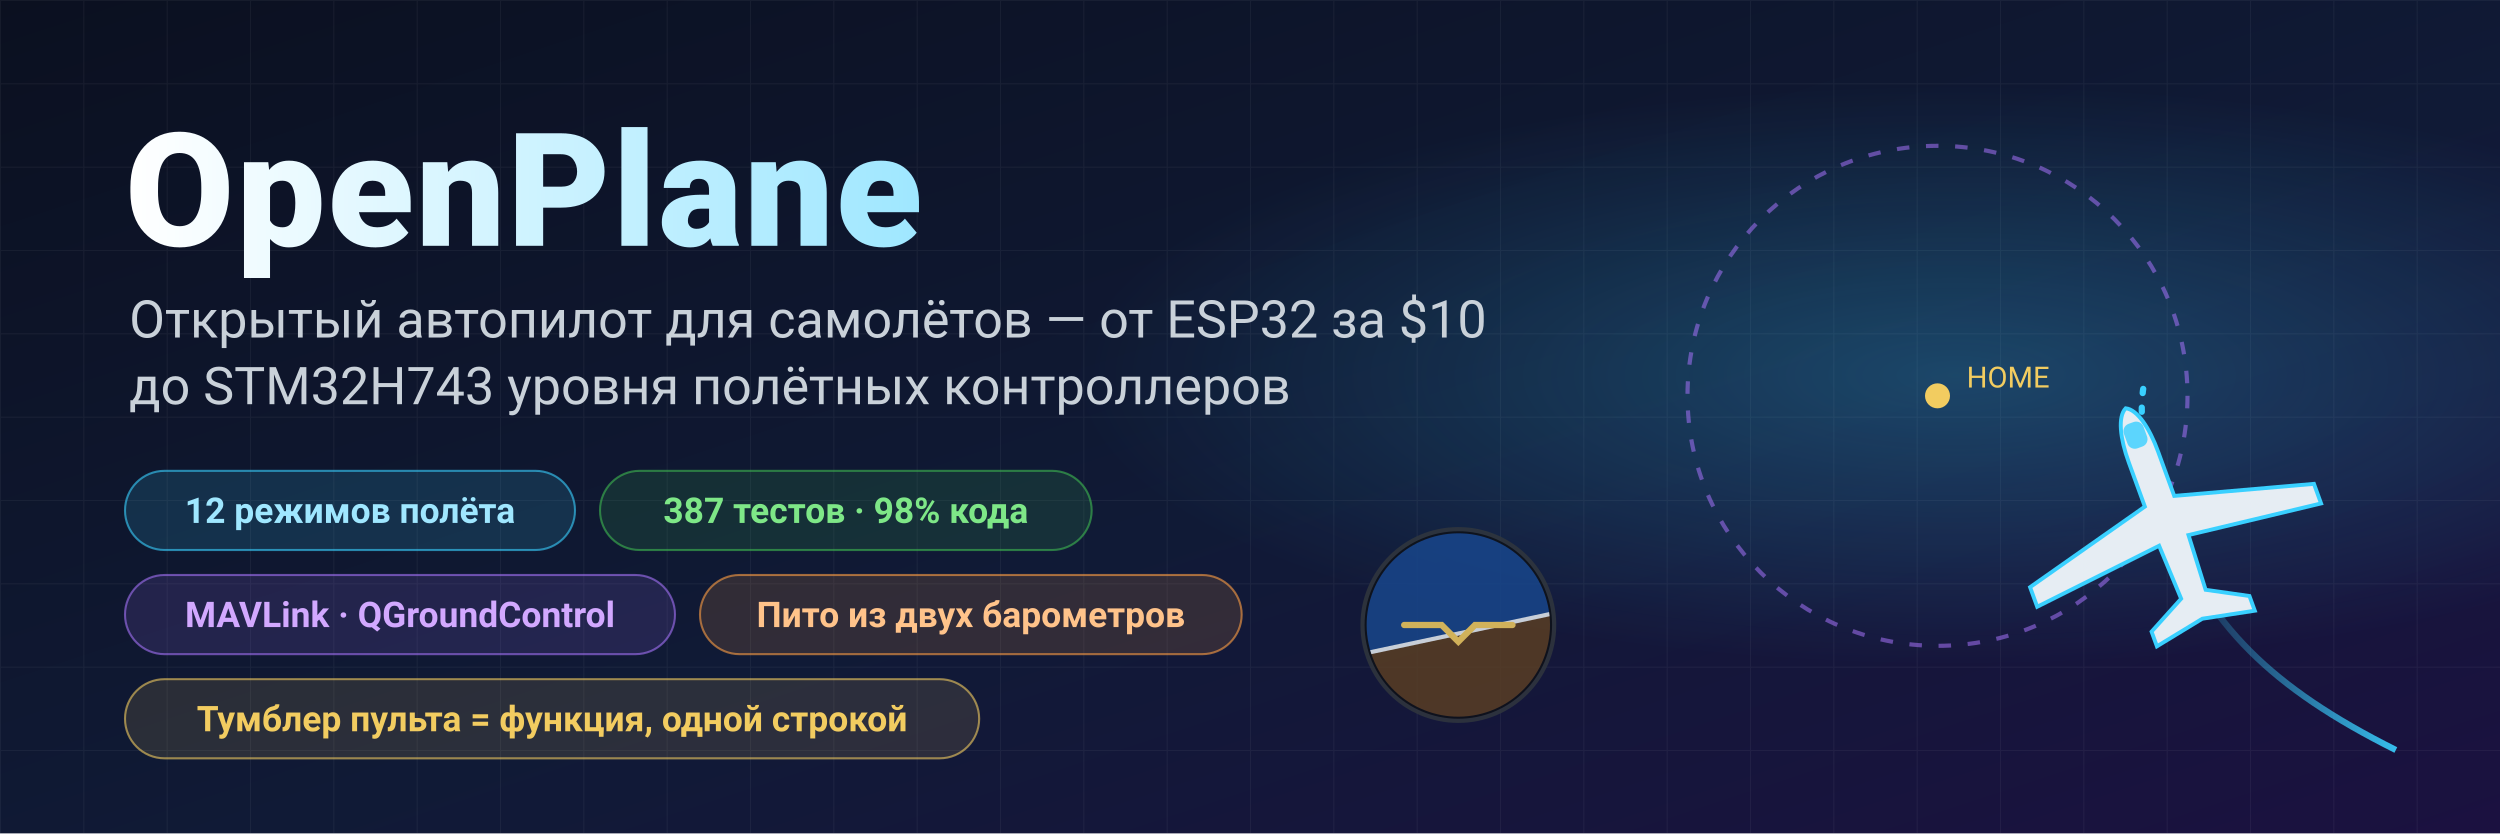
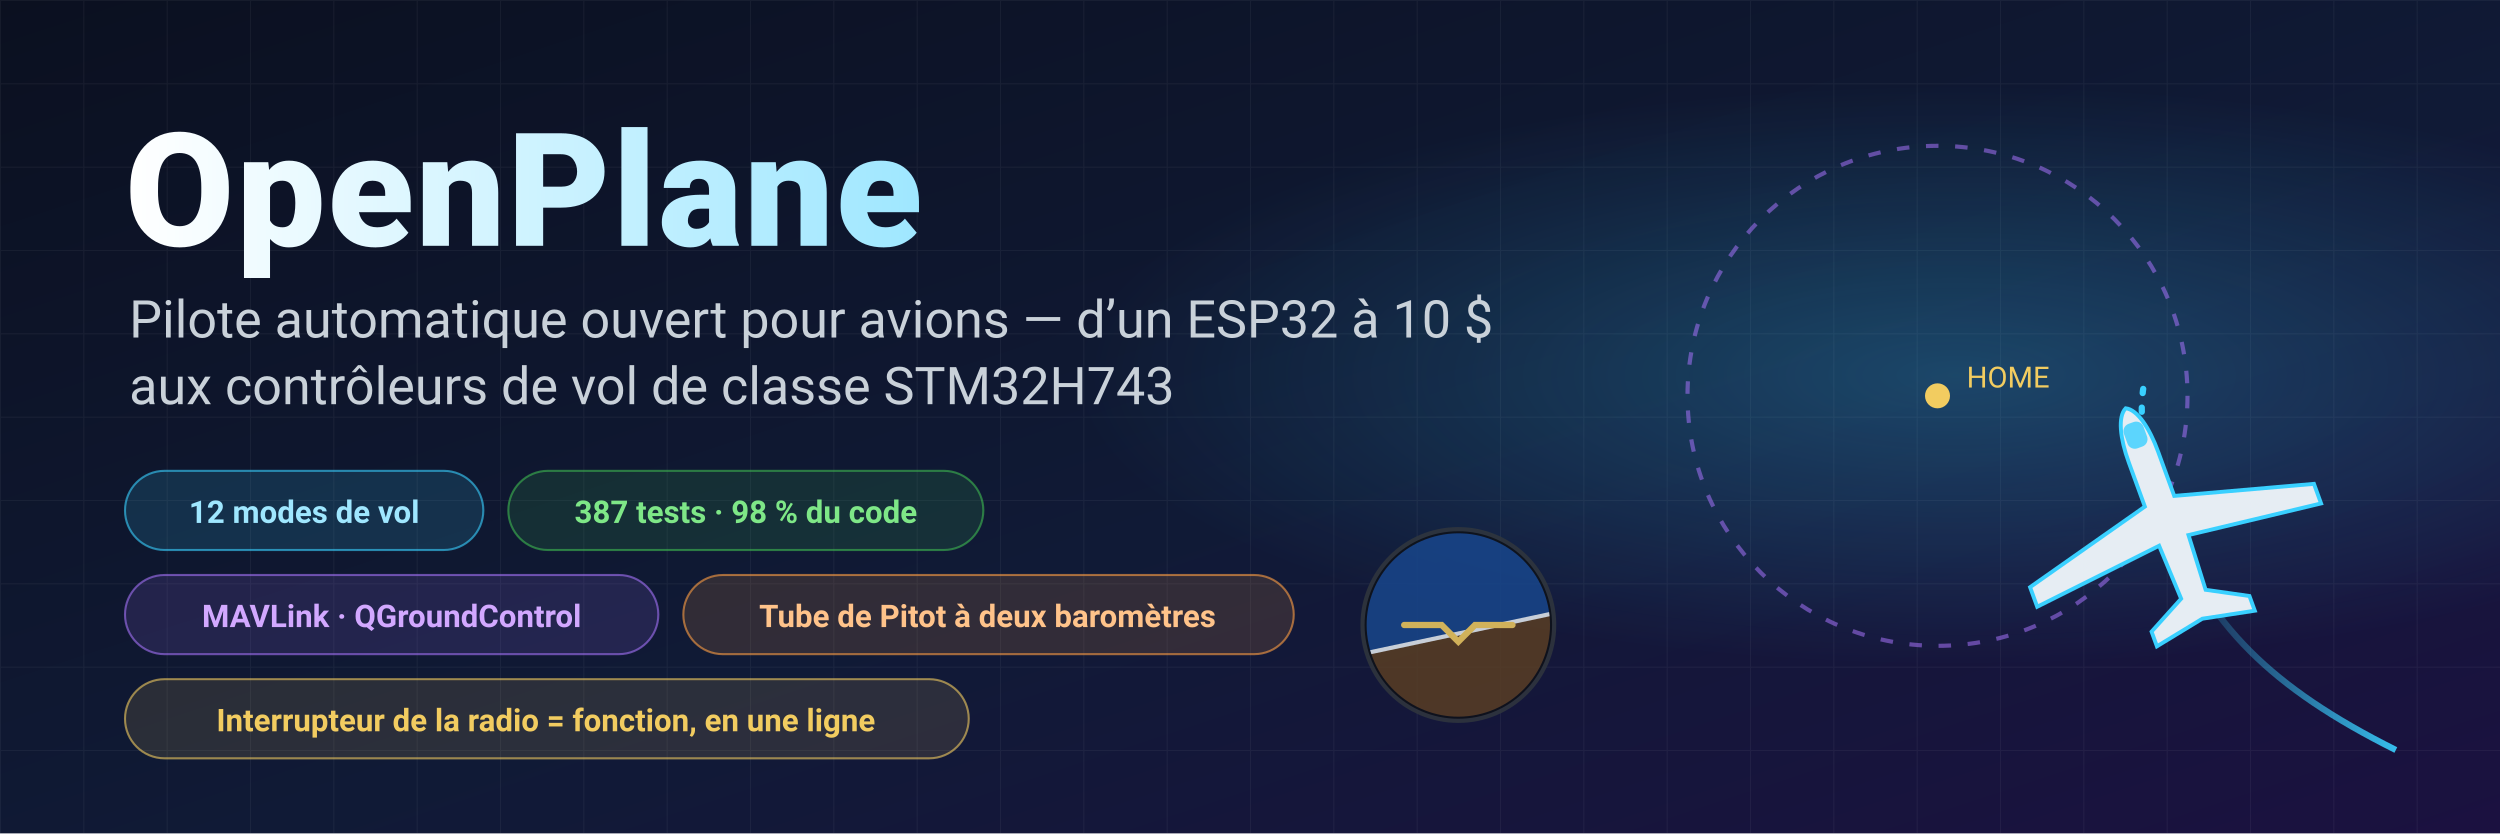
- <svg xmlns="http://www.w3.org/2000/svg" width="1200" height="400" viewBox="0 0 1200 400" role="img" aria-label="OpenPlane — открытый автопилот для самолётов">
+ <svg xmlns="http://www.w3.org/2000/svg" lang="fr" xml:lang="fr" width="1200" height="400" viewBox="0 0 1200 400" role="img" aria-label="OpenPlane — pilote automatique ouvert pour avions">
  <defs>
    <linearGradient id="sky" x1="0" y1="0" x2="1" y2="1">
      <stop offset="0" stop-color="#0b1020" />
      <stop offset="0.55" stop-color="#101a36" />
      <stop offset="1" stop-color="#1b1140" />
    </linearGradient>
    <linearGradient id="trail" x1="0" y1="0" x2="1" y2="0">
      <stop offset="0" stop-color="#39d0ff" stop-opacity="0" />
      <stop offset="1" stop-color="#39d0ff" stop-opacity="0.9" />
    </linearGradient>
    <linearGradient id="title" x1="0" y1="0" x2="1" y2="0">
      <stop offset="0" stop-color="#ffffff" />
      <stop offset="1" stop-color="#9fe7ff" />
    </linearGradient>
    <radialGradient id="glow" cx="0.78" cy="0.45" r="0.35">
      <stop offset="0" stop-color="#39d0ff" stop-opacity="0.25" />
      <stop offset="1" stop-color="#39d0ff" stop-opacity="0" />
    </radialGradient>
    <pattern id="grid" width="40" height="40" patternUnits="userSpaceOnUse">
      <path d="M40 0H0V40" fill="none" stroke="#ffffff" stroke-opacity="0.05" stroke-width="1" />
    </pattern>
  </defs>
  <rect width="1200" height="400" fill="url(#sky)" />
  <rect width="1200" height="400" fill="url(#grid)" />
  <rect width="1200" height="400" fill="url(#glow)" />
  <circle cx="930" cy="190" r="120" fill="none" stroke="#a371f7" stroke-opacity="0.55" stroke-width="2" stroke-dasharray="6 8" />
  <circle cx="930" cy="190" r="6" fill="#f2cc60" />
  <text x="944" y="186" fill="#f2cc60" font-family="Segoe UI, Roboto, Helvetica, Arial, sans-serif" font-size="14">HOME</text>
  <path d="M1150 360 C 1090 330, 1060 300, 1040 250" fill="none" stroke="url(#trail)" stroke-width="3" />
  <path d="M1040 250 C 1030 225, 1025 200, 1030 180" fill="none" stroke="#39d0ff" stroke-width="3" stroke-dasharray="2 7" stroke-linecap="round" />
  <g transform="translate(1040 250) rotate(-20) scale(1.25)">
    <path d="M0 -46 C 4 -44, 6 -36, 6 -26 L 6 -8 L 58 6 L 58 14 L 6 8 L 5 30 L 20 38 L 20 44 L 0 40 L -20 44 L -20 38 L -5 30 L -6 8 L -58 14 L -58 6 L -6 -8 L -6 -26 C -6 -36, -4 -44, 0 -46 Z" fill="#e6edf3" stroke="#39d0ff" stroke-width="1.5" />
    <rect x="-4" y="-40" width="8" height="10" rx="3" fill="#39d0ff" opacity="0.8" />
  </g>
  <g transform="translate(700 300)" opacity="0.85">
    <circle r="46" fill="#0d1117" stroke="#30363d" stroke-width="2" />
    <clipPath id="ah">
      <circle r="44" />
    </clipPath>
    <g clip-path="url(#ah)" transform="rotate(-12)">
      <rect x="-60" y="-60" width="120" height="64" fill="#1f6feb" opacity="0.55" />
      <rect x="-60" y="4" width="120" height="64" fill="#8b5a2b" opacity="0.6" />
      <line x1="-60" y1="4" x2="60" y2="4" stroke="#e6edf3" stroke-width="2" />
    </g>
    <path d="M-26 0 H-8 L0 8 L8 0 H26" fill="none" stroke="#f2cc60" stroke-width="3" stroke-linecap="round" />
  </g>
  <g font-family="Segoe UI, Roboto, Helvetica, Arial, sans-serif">
    <text x="60" y="118" font-size="76" font-weight="800" fill="url(#title)" letter-spacing="1">OpenPlane</text>
-     <text x="62" y="162" font-size="25" fill="#c9d1d9">Открытый автопилот для самолётов — от ESP32 за $10</text>
-     <text x="62" y="194" font-size="25" fill="#c9d1d9">до STM32H743 уровня полётных контроллеров</text>
-     <g font-size="17" font-weight="600">
-       <rect x="60" y="226" width="216" height="38" rx="19" fill="#39d0ff" fill-opacity="0.14" stroke="#39d0ff" stroke-opacity="0.6" />
-       <text x="168" y="251" text-anchor="middle" fill="#9fe7ff">12 режимов полёта</text>
-       <rect x="288" y="226" width="236" height="38" rx="19" fill="#3fb950" fill-opacity="0.14" stroke="#3fb950" stroke-opacity="0.6" />
-       <text x="406" y="251" text-anchor="middle" fill="#7ee787">387 тестов · 98% кода</text>
-       <rect x="60" y="276" width="264" height="38" rx="19" fill="#a371f7" fill-opacity="0.14" stroke="#a371f7" stroke-opacity="0.6" />
-       <text x="192" y="301" text-anchor="middle" fill="#d2a8ff">MAVLink · QGroundControl</text>
-       <rect x="336" y="276" width="260" height="38" rx="19" fill="#ff9f43" fill-opacity="0.14" stroke="#ff9f43" stroke-opacity="0.6" />
-       <text x="466" y="301" text-anchor="middle" fill="#ffc38a">Пито из двух барометров</text>
-       <rect x="60" y="326" width="410" height="38" rx="19" fill="#f2cc60" fill-opacity="0.12" stroke="#f2cc60" stroke-opacity="0.6" />
-       <text x="265" y="351" text-anchor="middle" fill="#f2cc60">Тумблер пульта = функция, одной строкой</text>
+     <text x="62" y="162" font-size="25" fill="#c9d1d9">Pilote automatique ouvert pour avions — d’un ESP32 à 10 $</text>
+     <text x="62" y="194" font-size="25" fill="#c9d1d9">aux contrôleurs de vol de classe STM32H743</text>
+     <g font-size="15" font-weight="600">
+       <rect x="60" y="226" width="172" height="38" rx="19" fill="#39d0ff" fill-opacity="0.14" stroke="#39d0ff" stroke-opacity="0.6" />
+       <text x="146" y="251" text-anchor="middle" fill="#9fe7ff">12 modes de vol</text>
+       <rect x="244" y="226" width="228" height="38" rx="19" fill="#3fb950" fill-opacity="0.14" stroke="#3fb950" stroke-opacity="0.6" />
+       <text x="358" y="251" text-anchor="middle" fill="#7ee787">387 tests · 98 % du code</text>
+       <rect x="60" y="276" width="256" height="38" rx="19" fill="#a371f7" fill-opacity="0.14" stroke="#a371f7" stroke-opacity="0.6" />
+       <text x="188" y="301" text-anchor="middle" fill="#d2a8ff">MAVLink · QGroundControl</text>
+       <rect x="328" y="276" width="293" height="38" rx="19" fill="#ff9f43" fill-opacity="0.14" stroke="#ff9f43" stroke-opacity="0.6" />
+       <text x="474" y="301" text-anchor="middle" fill="#ffc38a">Tube de Pitot à deux baromètres</text>
+       <rect x="60" y="326" width="405" height="38" rx="19" fill="#f2cc60" fill-opacity="0.12" stroke="#f2cc60" stroke-opacity="0.6" />
+       <text x="262" y="351" text-anchor="middle" fill="#f2cc60">Interrupteur de la radio = fonction, en une ligne</text>
    </g>
  </g>
</svg>
